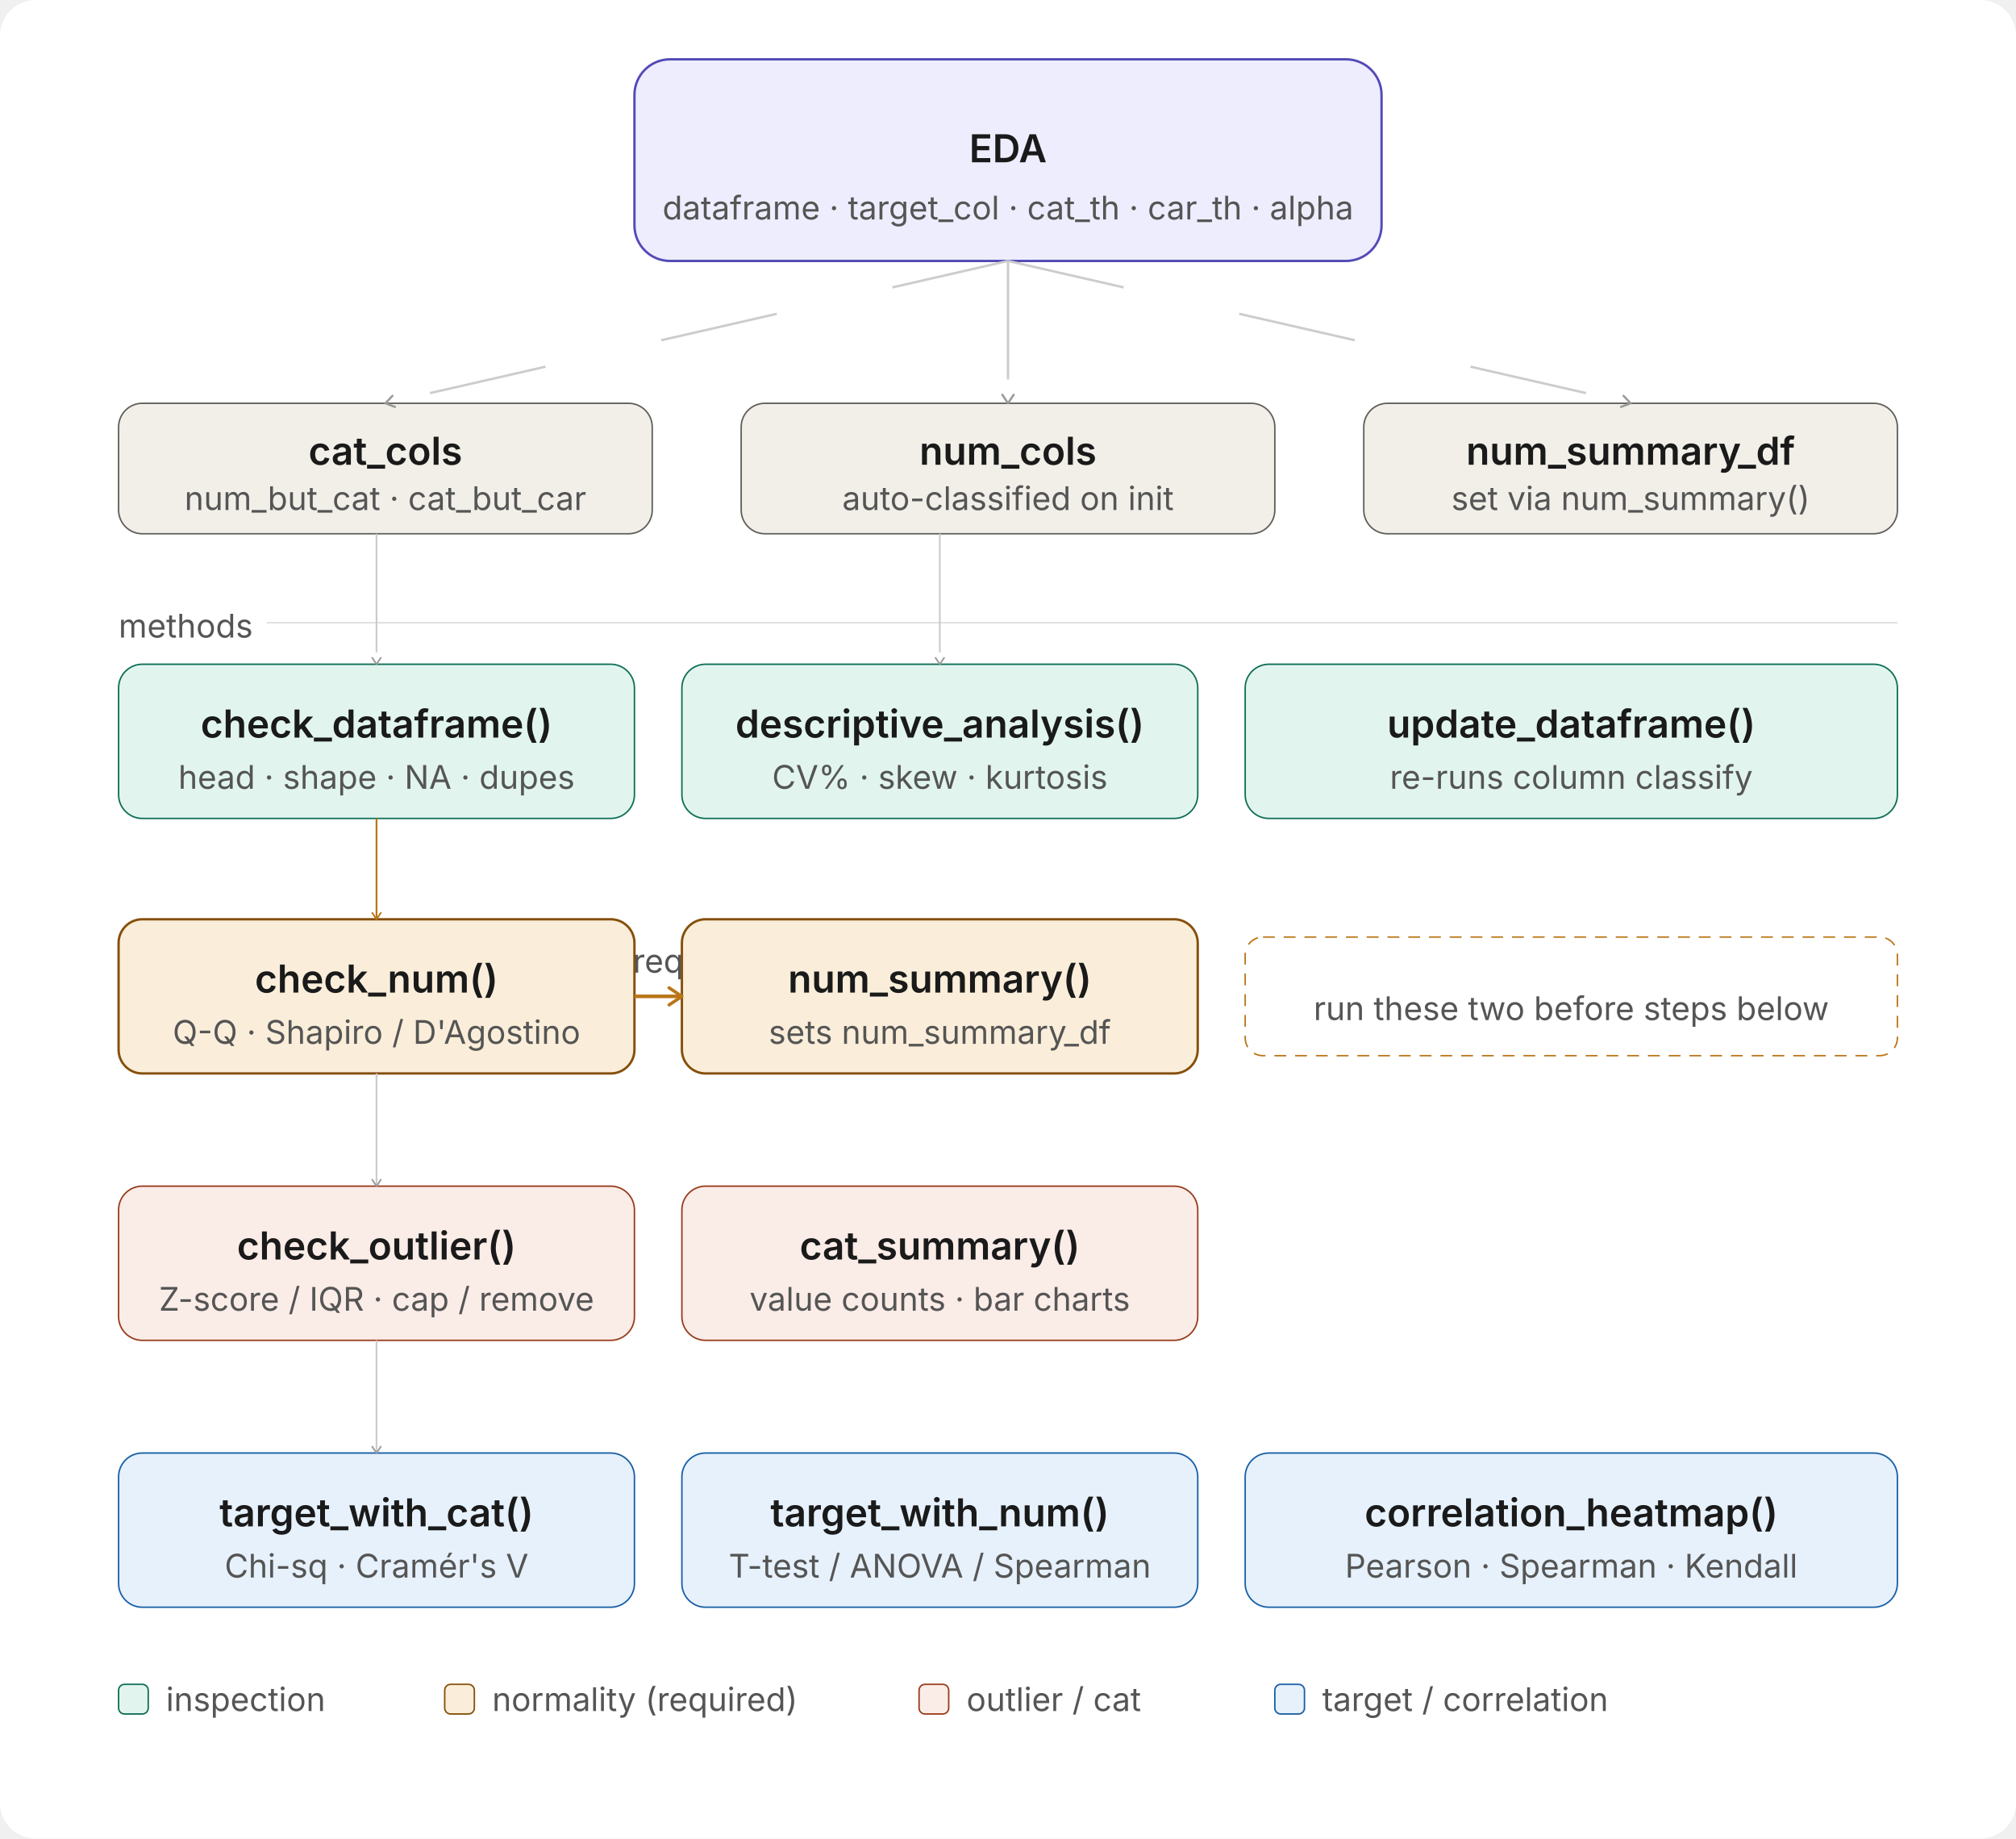
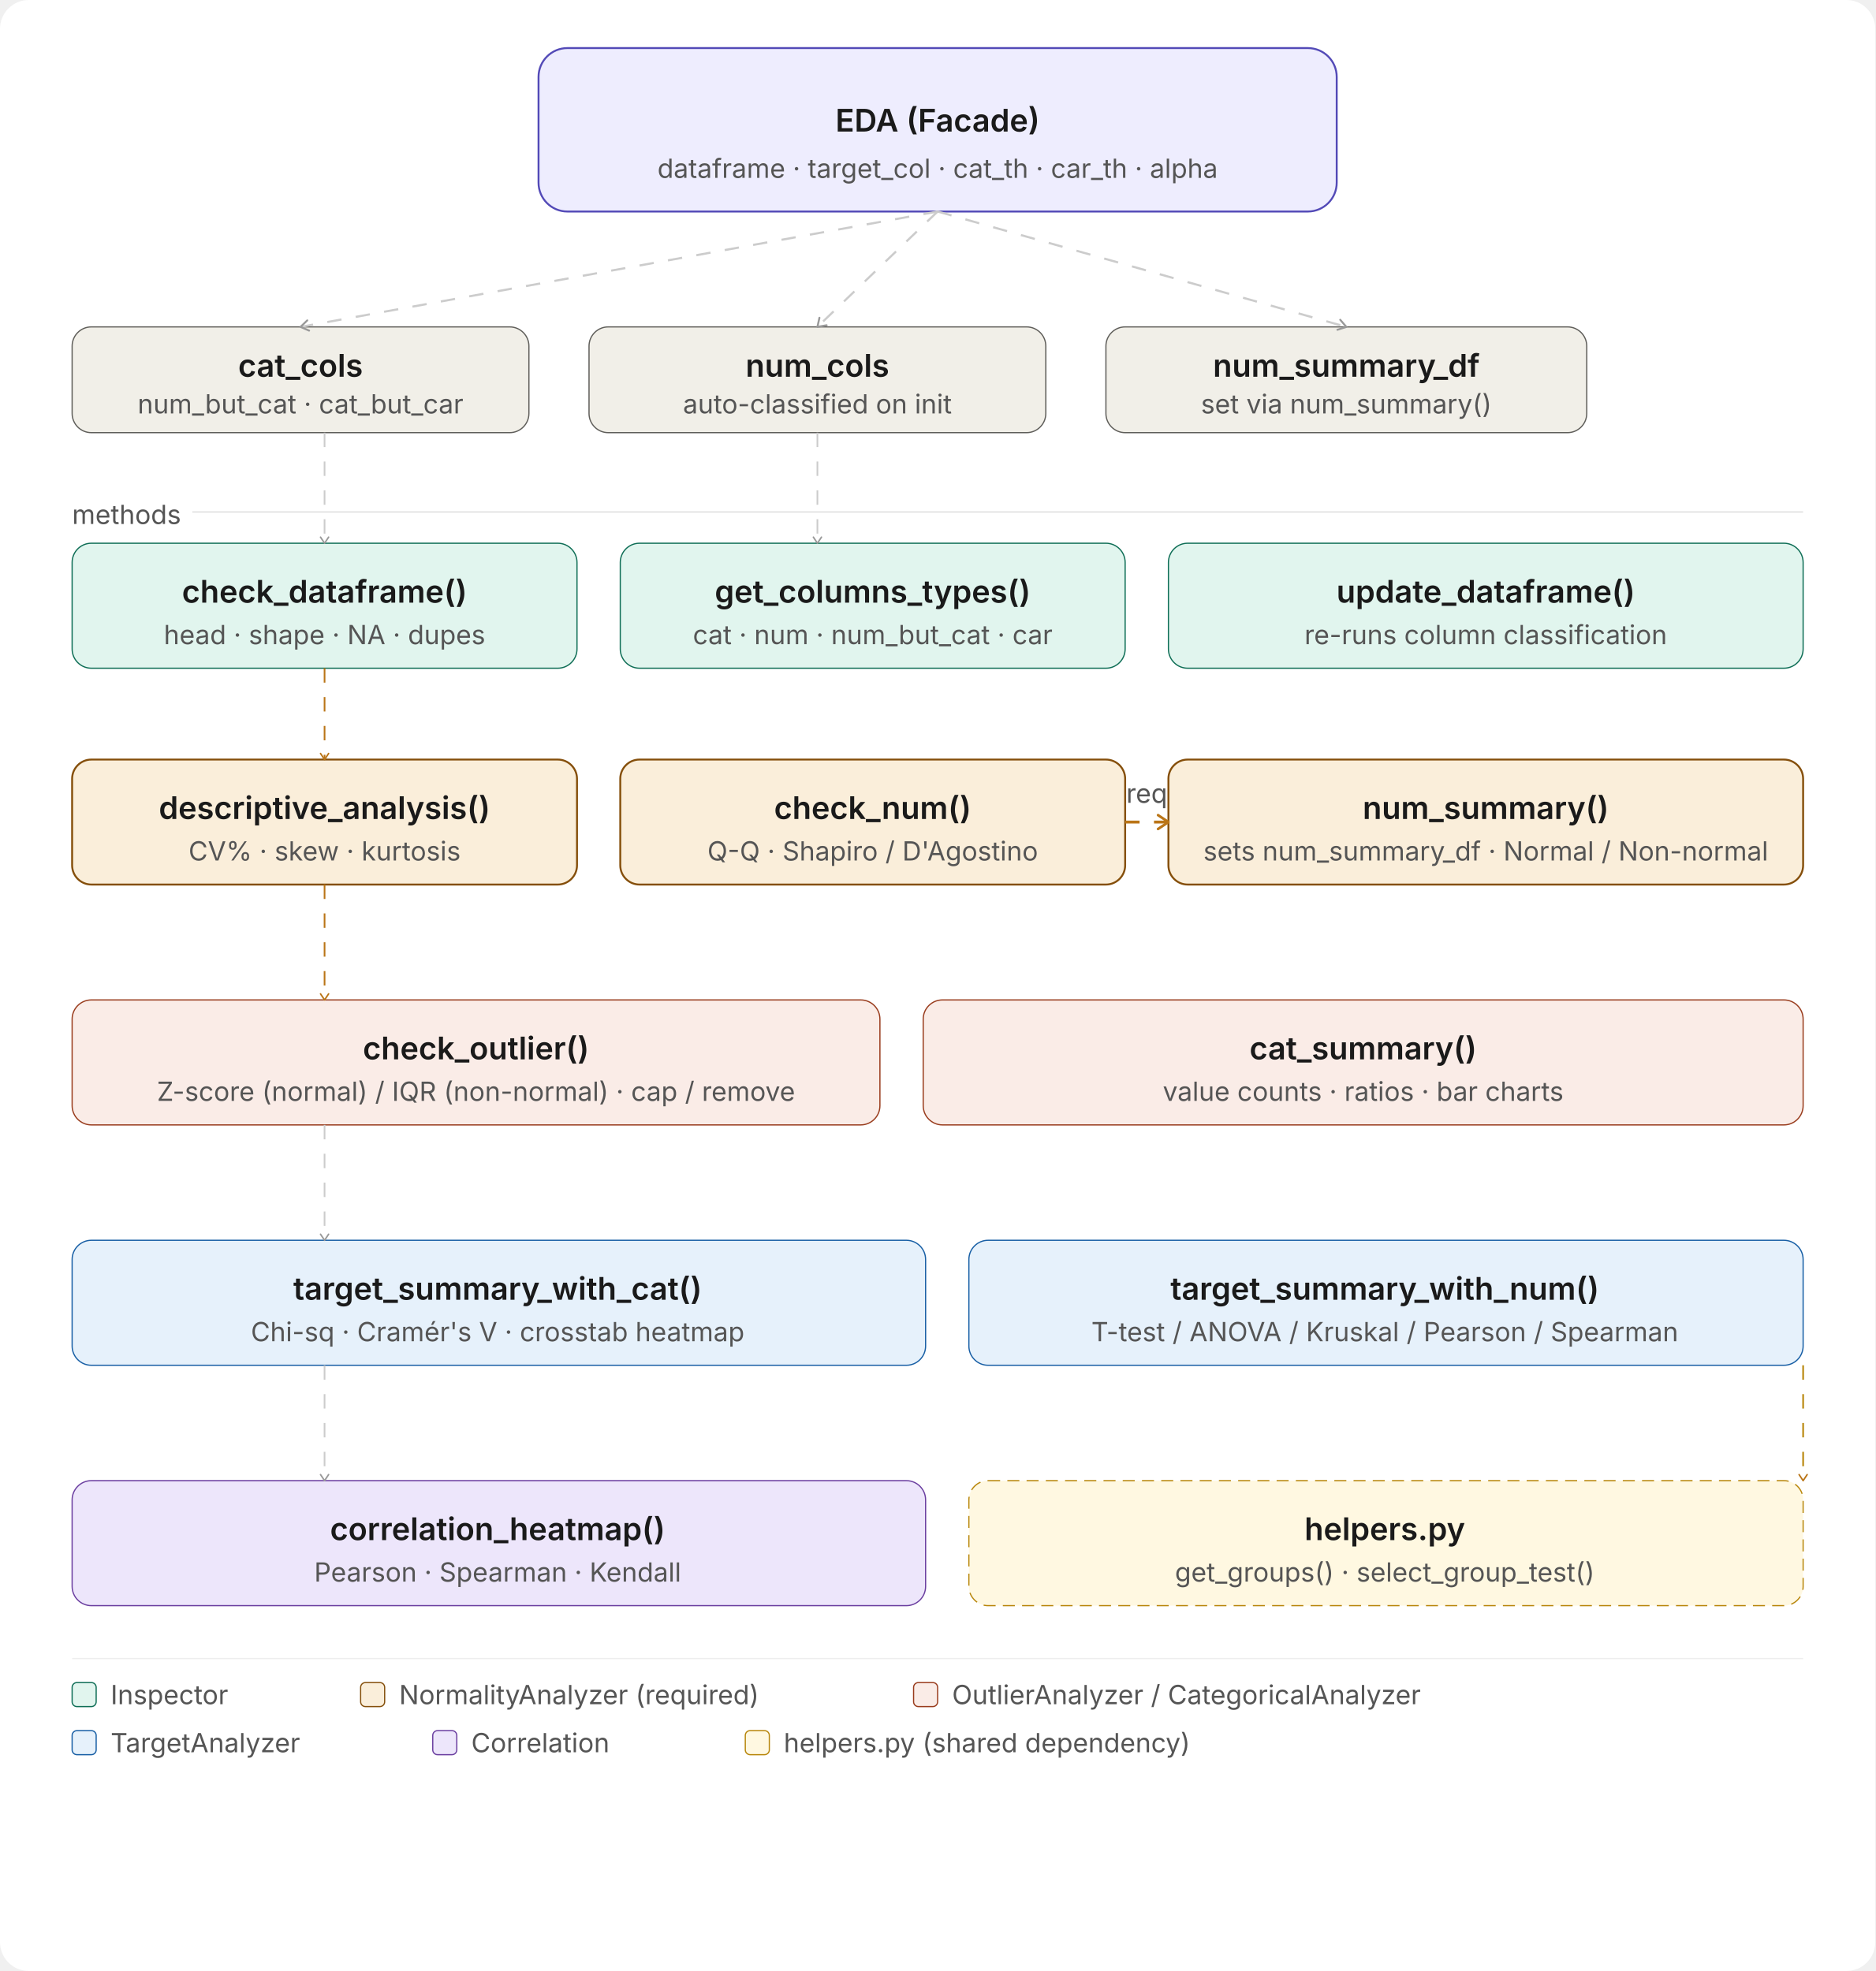
- <svg xmlns="http://www.w3.org/2000/svg" width="100%" viewBox="0 0 680 620">
+ <svg xmlns="http://www.w3.org/2000/svg" width="100%" viewBox="0 0 780 820">
  <defs>
    <style>
    @keyframes fadeSlideIn {
      from { opacity: 0; transform: translateY(6px); }
      to   { opacity: 1; transform: translateY(0); }
    }
    @keyframes connDraw {
      from { stroke-dashoffset: 40; opacity: 0; }
      to   { stroke-dashoffset: 0;  opacity: 1; }
    }
+     @keyframes flow {
+       from { stroke-dashoffset: 24; }
+       to   { stroke-dashoffset: 0; }
+     }
+     @keyframes flowAmber {
+       from { stroke-dashoffset: 24; }
+       to   { stroke-dashoffset: 0; }
+     }
    @media (prefers-reduced-motion: no-preference) {
-       .cls-box { animation: fadeSlideIn 0.4s ease both; }
+       .cls-box  { animation: fadeSlideIn 0.4s ease both; }
      .cls-conn { animation: connDraw 0.35s ease both; }
+       .flow-line       { animation: connDraw 0.35s ease both, flow 1.2s linear infinite; }
+       .flow-line-amber { animation: connDraw 0.35s ease both, flowAmber 1.2s linear infinite; }
    }
    text { font-family: -apple-system, BlinkMacSystemFont, "Segoe UI", sans-serif; fill: #1a1a1a; }
    .th  { font-size: 13px; font-weight: 600; }
    .ts  { font-size: 11px; font-weight: 400; fill: #555; }

    .cls-box-1  { animation-delay: 0.05s; }
    .cls-box-2  { animation-delay: 0.15s; }
    .cls-box-3  { animation-delay: 0.25s; }
    .cls-box-4  { animation-delay: 0.35s; }
    .cls-box-5  { animation-delay: 0.45s; }
    .cls-box-6  { animation-delay: 0.55s; }
    .cls-box-7  { animation-delay: 0.65s; }
    .cls-box-8  { animation-delay: 0.75s; }
    .cls-box-9  { animation-delay: 0.85s; }
    .cls-box-10 { animation-delay: 0.95s; }
-     .cls-conn-1 { animation-delay: 0.18s; stroke-dasharray: 40; }
-     .cls-conn-2 { animation-delay: 0.28s; stroke-dasharray: 40; }
-     .cls-conn-3 { animation-delay: 0.38s; stroke-dasharray: 40; }
-     .cls-conn-4 { animation-delay: 0.48s; stroke-dasharray: 40; }
-     .cls-conn-5 { animation-delay: 0.58s; stroke-dasharray: 40; }
-     .cls-conn-6 { animation-delay: 0.68s; stroke-dasharray: 40; }
-     .cls-conn-7 { animation-delay: 0.78s; stroke-dasharray: 40; }
-     .cls-conn-8 { animation-delay: 0.88s; stroke-dasharray: 40; }
-     .cls-conn-9 { animation-delay: 0.98s; stroke-dasharray: 40; }
+     .cls-box-11 { animation-delay: 1.05s; }
+     .cls-box-12 { animation-delay: 1.15s; }
+     .cls-box-13 { animation-delay: 1.25s; }
+ 
+     /* flow lines — each offset so the pulse ripples down in order */
+     .fl-1  { stroke-dasharray: 6 6; animation-delay: 0.18s; }
+     .fl-2  { stroke-dasharray: 6 6; animation-delay: 0.28s; }
+     .fl-3  { stroke-dasharray: 6 6; animation-delay: 0.38s; }
+     .fl-4  { stroke-dasharray: 6 6; animation-delay: 0.48s; }
+     .fl-5  { stroke-dasharray: 6 6; animation-delay: 0.58s; }
+     .fl-6  { stroke-dasharray: 6 6; animation-delay: 0.68s; }
+     .fl-7  { stroke-dasharray: 6 6; animation-delay: 0.78s; }
+     .fl-8  { stroke-dasharray: 6 6; animation-delay: 0.88s; }
+     .fl-9  { stroke-dasharray: 6 6; animation-delay: 0.98s; }
+     .fl-a1 { stroke-dasharray: 6 6; animation-delay: 0.48s; }
+     .fl-a2 { stroke-dasharray: 6 6; animation-delay: 0.58s; }
+     .fl-a3 { stroke-dasharray: 6 6; animation-delay: 0.68s; }
  </style>
    <marker id="arr" viewBox="0 0 10 10" refX="8" refY="5" markerWidth="6" markerHeight="6" orient="auto-start-reverse">
      <path d="M2 1L8 5L2 9" fill="none" stroke="#999" stroke-width="1.5" stroke-linecap="round" stroke-linejoin="round" />
    </marker>
    <marker id="arr-amber" viewBox="0 0 10 10" refX="8" refY="5" markerWidth="6" markerHeight="6" orient="auto-start-reverse">
      <path d="M2 1L8 5L2 9" fill="none" stroke="#BA7517" stroke-width="1.5" stroke-linecap="round" stroke-linejoin="round" />
    </marker>
  </defs>
-   <rect width="680" height="620" fill="#ffffff" rx="12" />
+   <rect width="780" height="820" fill="#ffffff" rx="12" />
  <g class="cls-box cls-box-1">
-     <rect x="214" y="20" width="252" height="68" rx="12" fill="#EEEDFE" stroke="#534AB7" stroke-width="0.8" />
-     <text class="th" x="340" y="50" text-anchor="middle" dominant-baseline="central" fill="#26215C">EDA</text>
-     <text class="ts" x="340" y="70" text-anchor="middle" dominant-baseline="central" fill="#534AB7">dataframe · target_col · cat_th · car_th · alpha</text>
+     <rect x="224" y="20" width="332" height="68" rx="12" fill="#EEEDFE" stroke="#534AB7" stroke-width="0.8" />
+     <text class="th" x="390" y="50" text-anchor="middle" dominant-baseline="central" fill="#26215C">EDA  (Facade)</text>
+     <text class="ts" x="390" y="70" text-anchor="middle" dominant-baseline="central" fill="#534AB7">dataframe · target_col · cat_th · car_th · alpha</text>
  </g>
  <g class="cls-box cls-box-2">
-     <rect x="40" y="136" width="180" height="44" rx="8" fill="#F1EFE8" stroke="#5F5E5A" stroke-width="0.5" />
-     <text class="th" x="130" y="152" text-anchor="middle" dominant-baseline="central" fill="#2C2C2A">cat_cols</text>
-     <text class="ts" x="130" y="168" text-anchor="middle" dominant-baseline="central" fill="#5F5E5A">num_but_cat · cat_but_car</text>
+     <rect x="30" y="136" width="190" height="44" rx="8" fill="#F1EFE8" stroke="#5F5E5A" stroke-width="0.5" />
+     <text class="th" x="125" y="152" text-anchor="middle" dominant-baseline="central" fill="#2C2C2A">cat_cols</text>
+     <text class="ts" x="125" y="168" text-anchor="middle" dominant-baseline="central" fill="#5F5E5A">num_but_cat · cat_but_car</text>
  </g>
  <g class="cls-box cls-box-3">
-     <rect x="250" y="136" width="180" height="44" rx="8" fill="#F1EFE8" stroke="#5F5E5A" stroke-width="0.5" />
+     <rect x="245" y="136" width="190" height="44" rx="8" fill="#F1EFE8" stroke="#5F5E5A" stroke-width="0.5" />
    <text class="th" x="340" y="152" text-anchor="middle" dominant-baseline="central" fill="#2C2C2A">num_cols</text>
    <text class="ts" x="340" y="168" text-anchor="middle" dominant-baseline="central" fill="#5F5E5A">auto-classified on init</text>
  </g>
  <g class="cls-box cls-box-4">
-     <rect x="460" y="136" width="180" height="44" rx="8" fill="#F1EFE8" stroke="#5F5E5A" stroke-width="0.5" />
-     <text class="th" x="550" y="152" text-anchor="middle" dominant-baseline="central" fill="#2C2C2A">num_summary_df</text>
-     <text class="ts" x="550" y="168" text-anchor="middle" dominant-baseline="central" fill="#5F5E5A">set via num_summary()</text>
+     <rect x="460" y="136" width="200" height="44" rx="8" fill="#F1EFE8" stroke="#5F5E5A" stroke-width="0.5" />
+     <text class="th" x="560" y="152" text-anchor="middle" dominant-baseline="central" fill="#2C2C2A">num_summary_df</text>
+     <text class="ts" x="560" y="168" text-anchor="middle" dominant-baseline="central" fill="#5F5E5A">set via num_summary()</text>
  </g>
-   <line class="cls-conn cls-conn-1" x1="340" y1="88" x2="130" y2="136" stroke="#ccc" stroke-width="0.8" fill="none" marker-end="url(#arr)" />
-   <line class="cls-conn cls-conn-2" x1="340" y1="88" x2="340" y2="136" stroke="#ccc" stroke-width="0.8" fill="none" marker-end="url(#arr)" />
-   <line class="cls-conn cls-conn-3" x1="340" y1="88" x2="550" y2="136" stroke="#ccc" stroke-width="0.8" fill="none" marker-end="url(#arr)" />
-   <text class="ts" x="40" y="215" fill="#aaa">methods</text>
-   <line x1="90" y1="210" x2="640" y2="210" stroke="#ddd" stroke-width="0.5" />
+   <line class="flow-line fl-1" x1="390" y1="88" x2="125" y2="136" stroke="#ccc" stroke-width="0.9" fill="none" marker-end="url(#arr)" />
+   <line class="flow-line fl-2" x1="390" y1="88" x2="340" y2="136" stroke="#ccc" stroke-width="0.9" fill="none" marker-end="url(#arr)" />
+   <line class="flow-line fl-3" x1="390" y1="88" x2="560" y2="136" stroke="#ccc" stroke-width="0.9" fill="none" marker-end="url(#arr)" />
+   <text class="ts" x="30" y="218" fill="#aaa">methods</text>
+   <line x1="80" y1="213" x2="750" y2="213" stroke="#ddd" stroke-width="0.5" />
  <g class="cls-box cls-box-5">
-     <rect x="40" y="224" width="174" height="52" rx="8" fill="#E1F5EE" stroke="#0F6E56" stroke-width="0.5" />
-     <text class="th" x="127" y="244" text-anchor="middle" dominant-baseline="central" fill="#04342C">check_dataframe()</text>
-     <text class="ts" x="127" y="262" text-anchor="middle" dominant-baseline="central" fill="#0F6E56">head · shape · NA · dupes</text>
+     <rect x="30" y="226" width="210" height="52" rx="8" fill="#E1F5EE" stroke="#0F6E56" stroke-width="0.5" />
+     <text class="th" x="135" y="246" text-anchor="middle" dominant-baseline="central" fill="#04342C">check_dataframe()</text>
+     <text class="ts" x="135" y="264" text-anchor="middle" dominant-baseline="central" fill="#0F6E56">head · shape · NA · dupes</text>
  </g>
  <g class="cls-box cls-box-5">
-     <rect x="230" y="224" width="174" height="52" rx="8" fill="#E1F5EE" stroke="#0F6E56" stroke-width="0.5" />
-     <text class="th" x="317" y="244" text-anchor="middle" dominant-baseline="central" fill="#04342C">descriptive_analysis()</text>
-     <text class="ts" x="317" y="262" text-anchor="middle" dominant-baseline="central" fill="#0F6E56">CV% · skew · kurtosis</text>
+     <rect x="258" y="226" width="210" height="52" rx="8" fill="#E1F5EE" stroke="#0F6E56" stroke-width="0.5" />
+     <text class="th" x="363" y="246" text-anchor="middle" dominant-baseline="central" fill="#04342C">get_columns_types()</text>
+     <text class="ts" x="363" y="264" text-anchor="middle" dominant-baseline="central" fill="#0F6E56">cat · num · num_but_cat · car</text>
  </g>
  <g class="cls-box cls-box-5">
-     <rect x="420" y="224" width="220" height="52" rx="8" fill="#E1F5EE" stroke="#0F6E56" stroke-width="0.5" />
-     <text class="th" x="530" y="244" text-anchor="middle" dominant-baseline="central" fill="#04342C">update_dataframe()</text>
-     <text class="ts" x="530" y="262" text-anchor="middle" dominant-baseline="central" fill="#0F6E56">re-runs column classify</text>
+     <rect x="486" y="226" width="264" height="52" rx="8" fill="#E1F5EE" stroke="#0F6E56" stroke-width="0.5" />
+     <text class="th" x="618" y="246" text-anchor="middle" dominant-baseline="central" fill="#04342C">update_dataframe()</text>
+     <text class="ts" x="618" y="264" text-anchor="middle" dominant-baseline="central" fill="#0F6E56">re-runs column classification</text>
  </g>
  <g class="cls-box cls-box-6">
-     <rect x="40" y="310" width="174" height="52" rx="8" fill="#FAEEDA" stroke="#854F0B" stroke-width="0.8" />
-     <text class="th" x="127" y="330" text-anchor="middle" dominant-baseline="central" fill="#412402">check_num()</text>
-     <text class="ts" x="127" y="348" text-anchor="middle" dominant-baseline="central" fill="#854F0B">Q-Q · Shapiro / D'Agostino</text>
+     <rect x="30" y="316" width="210" height="52" rx="8" fill="#FAEEDA" stroke="#854F0B" stroke-width="0.8" />
+     <text class="th" x="135" y="336" text-anchor="middle" dominant-baseline="central" fill="#412402">descriptive_analysis()</text>
+     <text class="ts" x="135" y="354" text-anchor="middle" dominant-baseline="central" fill="#854F0B">CV% · skew · kurtosis</text>
  </g>
  <g class="cls-box cls-box-7">
-     <rect x="230" y="310" width="174" height="52" rx="8" fill="#FAEEDA" stroke="#854F0B" stroke-width="0.8" />
-     <text class="th" x="317" y="330" text-anchor="middle" dominant-baseline="central" fill="#412402">num_summary()</text>
-     <text class="ts" x="317" y="348" text-anchor="middle" dominant-baseline="central" fill="#854F0B">sets num_summary_df</text>
-   </g>
-   <line class="cls-conn cls-conn-4" x1="214" y1="336" x2="230" y2="336" stroke="#BA7517" stroke-width="1.2" fill="none" marker-end="url(#arr-amber)" />
-   <text class="ts" x="222" y="328" text-anchor="middle" fill="#BA7517">req</text>
-   <g class="cls-box cls-box-6">
-     <rect x="420" y="316" width="220" height="40" rx="6" fill="none" stroke="#BA7517" stroke-width="0.5" stroke-dasharray="4 3" />
-     <text class="ts" x="530" y="340" text-anchor="middle" dominant-baseline="central" fill="#854F0B">run these two before steps below</text>
+     <rect x="258" y="316" width="210" height="52" rx="8" fill="#FAEEDA" stroke="#854F0B" stroke-width="0.8" />
+     <text class="th" x="363" y="336" text-anchor="middle" dominant-baseline="central" fill="#412402">check_num()</text>
+     <text class="ts" x="363" y="354" text-anchor="middle" dominant-baseline="central" fill="#854F0B">Q-Q · Shapiro / D'Agostino</text>
  </g>
  <g class="cls-box cls-box-8">
-     <rect x="40" y="400" width="174" height="52" rx="8" fill="#FAECE7" stroke="#993C1D" stroke-width="0.5" />
-     <text class="th" x="127" y="420" text-anchor="middle" dominant-baseline="central" fill="#4A1B0C">check_outlier()</text>
-     <text class="ts" x="127" y="438" text-anchor="middle" dominant-baseline="central" fill="#993C1D">Z-score / IQR · cap / remove</text>
+     <rect x="486" y="316" width="264" height="52" rx="8" fill="#FAEEDA" stroke="#854F0B" stroke-width="0.8" />
+     <text class="th" x="618" y="336" text-anchor="middle" dominant-baseline="central" fill="#412402">num_summary()</text>
+     <text class="ts" x="618" y="354" text-anchor="middle" dominant-baseline="central" fill="#854F0B">sets num_summary_df · Normal / Non-normal</text>
  </g>
-   <g class="cls-box cls-box-8">
-     <rect x="230" y="400" width="174" height="52" rx="8" fill="#FAECE7" stroke="#993C1D" stroke-width="0.5" />
-     <text class="th" x="317" y="420" text-anchor="middle" dominant-baseline="central" fill="#4A1B0C">cat_summary()</text>
-     <text class="ts" x="317" y="438" text-anchor="middle" dominant-baseline="central" fill="#993C1D">value counts · bar charts</text>
+   <line class="flow-line-amber fl-a1" x1="468" y1="342" x2="486" y2="342" stroke="#BA7517" stroke-width="1.2" fill="none" marker-end="url(#arr-amber)" />
+   <text class="ts" x="477" y="334" text-anchor="middle" fill="#BA7517">req</text>
+   <g class="cls-box cls-box-9">
+     <rect x="30" y="416" width="336" height="52" rx="8" fill="#FAECE7" stroke="#993C1D" stroke-width="0.5" />
+     <text class="th" x="198" y="436" text-anchor="middle" dominant-baseline="central" fill="#4A1B0C">check_outlier()</text>
+     <text class="ts" x="198" y="454" text-anchor="middle" dominant-baseline="central" fill="#993C1D">Z-score (normal) / IQR (non-normal) · cap / remove</text>
  </g>
  <g class="cls-box cls-box-9">
-     <rect x="40" y="490" width="174" height="52" rx="8" fill="#E6F1FB" stroke="#185FA5" stroke-width="0.5" />
-     <text class="th" x="127" y="510" text-anchor="middle" dominant-baseline="central" fill="#042C53">target_with_cat()</text>
-     <text class="ts" x="127" y="528" text-anchor="middle" dominant-baseline="central" fill="#185FA5">Chi-sq · Cramér's V</text>
-   </g>
-   <g class="cls-box cls-box-9">
-     <rect x="230" y="490" width="174" height="52" rx="8" fill="#E6F1FB" stroke="#185FA5" stroke-width="0.5" />
-     <text class="th" x="317" y="510" text-anchor="middle" dominant-baseline="central" fill="#042C53">target_with_num()</text>
-     <text class="ts" x="317" y="528" text-anchor="middle" dominant-baseline="central" fill="#185FA5">T-test / ANOVA / Spearman</text>
+     <rect x="384" y="416" width="366" height="52" rx="8" fill="#FAECE7" stroke="#993C1D" stroke-width="0.5" />
+     <text class="th" x="567" y="436" text-anchor="middle" dominant-baseline="central" fill="#4A1B0C">cat_summary()</text>
+     <text class="ts" x="567" y="454" text-anchor="middle" dominant-baseline="central" fill="#993C1D">value counts · ratios · bar charts</text>
  </g>
  <g class="cls-box cls-box-10">
-     <rect x="420" y="490" width="220" height="52" rx="8" fill="#E6F1FB" stroke="#185FA5" stroke-width="0.5" />
-     <text class="th" x="530" y="510" text-anchor="middle" dominant-baseline="central" fill="#042C53">correlation_heatmap()</text>
-     <text class="ts" x="530" y="528" text-anchor="middle" dominant-baseline="central" fill="#185FA5">Pearson · Spearman · Kendall</text>
+     <rect x="30" y="516" width="355" height="52" rx="8" fill="#E6F1FB" stroke="#185FA5" stroke-width="0.5" />
+     <text class="th" x="207" y="536" text-anchor="middle" dominant-baseline="central" fill="#042C53">target_summary_with_cat()</text>
+     <text class="ts" x="207" y="554" text-anchor="middle" dominant-baseline="central" fill="#185FA5">Chi-sq · Cramér's V · crosstab heatmap</text>
  </g>
-   <line class="cls-conn cls-conn-5" x1="127" y1="180" x2="127" y2="224" stroke="#ccc" stroke-width="0.6" fill="none" marker-end="url(#arr)" />
-   <line class="cls-conn cls-conn-6" x1="317" y1="180" x2="317" y2="224" stroke="#ccc" stroke-width="0.6" fill="none" marker-end="url(#arr)" />
-   <line class="cls-conn cls-conn-7" x1="127" y1="276" x2="127" y2="310" stroke="#BA7517" stroke-width="0.6" fill="none" marker-end="url(#arr-amber)" />
-   <line class="cls-conn cls-conn-8" x1="127" y1="362" x2="127" y2="400" stroke="#ccc" stroke-width="0.6" fill="none" marker-end="url(#arr)" />
-   <line class="cls-conn cls-conn-9" x1="127" y1="452" x2="127" y2="490" stroke="#ccc" stroke-width="0.6" fill="none" marker-end="url(#arr)" />
-   <rect x="40" y="568" width="10" height="10" rx="2" fill="#E1F5EE" stroke="#0F6E56" stroke-width="0.5" />
-   <text class="ts" x="56" y="577" fill="#555">inspection</text>
-   <rect x="150" y="568" width="10" height="10" rx="2" fill="#FAEEDA" stroke="#854F0B" stroke-width="0.5" />
-   <text class="ts" x="166" y="577" fill="#555">normality (required)</text>
-   <rect x="310" y="568" width="10" height="10" rx="2" fill="#FAECE7" stroke="#993C1D" stroke-width="0.5" />
-   <text class="ts" x="326" y="577" fill="#555">outlier / cat</text>
-   <rect x="430" y="568" width="10" height="10" rx="2" fill="#E6F1FB" stroke="#185FA5" stroke-width="0.5" />
-   <text class="ts" x="446" y="577" fill="#555">target / correlation</text>
+   <g class="cls-box cls-box-11">
+     <rect x="403" y="516" width="347" height="52" rx="8" fill="#E6F1FB" stroke="#185FA5" stroke-width="0.5" />
+     <text class="th" x="576" y="536" text-anchor="middle" dominant-baseline="central" fill="#042C53">target_summary_with_num()</text>
+     <text class="ts" x="576" y="554" text-anchor="middle" dominant-baseline="central" fill="#185FA5">T-test / ANOVA / Kruskal / Pearson / Spearman</text>
+   </g>
+   <g class="cls-box cls-box-12">
+     <rect x="30" y="616" width="355" height="52" rx="8" fill="#EDE6FB" stroke="#6B3FA0" stroke-width="0.5" />
+     <text class="th" x="207" y="636" text-anchor="middle" dominant-baseline="central" fill="#2E1760">correlation_heatmap()</text>
+     <text class="ts" x="207" y="654" text-anchor="middle" dominant-baseline="central" fill="#6B3FA0">Pearson · Spearman · Kendall</text>
+   </g>
+   <g class="cls-box cls-box-13">
+     <rect x="403" y="616" width="347" height="52" rx="8" fill="#FFF8E1" stroke="#B8860B" stroke-width="0.5" stroke-dasharray="5 3" />
+     <text class="th" x="576" y="636" text-anchor="middle" dominant-baseline="central" fill="#5C4000">helpers.py</text>
+     <text class="ts" x="576" y="654" text-anchor="middle" dominant-baseline="central" fill="#B8860B">get_groups() · select_group_test()</text>
+   </g>
+   <line class="flow-line fl-4" x1="135" y1="180" x2="135" y2="226" stroke="#ccc" stroke-width="0.7" fill="none" marker-end="url(#arr)" />
+   <line class="flow-line fl-4" x1="340" y1="180" x2="340" y2="226" stroke="#ccc" stroke-width="0.7" fill="none" marker-end="url(#arr)" />
+   <line class="flow-line fl-5" x1="135" y1="278" x2="135" y2="316" stroke="#BA7517" stroke-width="0.7" fill="none" marker-end="url(#arr-amber)" />
+   <line class="flow-line-amber fl-a2" x1="135" y1="368" x2="135" y2="416" stroke="#BA7517" stroke-width="0.7" fill="none" marker-end="url(#arr-amber)" />
+   <line class="flow-line fl-6" x1="135" y1="468" x2="135" y2="516" stroke="#ccc" stroke-width="0.7" fill="none" marker-end="url(#arr)" />
+   <line class="flow-line fl-7" x1="135" y1="568" x2="135" y2="616" stroke="#ccc" stroke-width="0.7" fill="none" marker-end="url(#arr)" />
+   <line class="flow-line-amber fl-a3" x1="750" y1="568" x2="750" y2="616" stroke="#B8860B" stroke-width="0.7" stroke-dasharray="4 3" fill="none" marker-end="url(#arr-amber)" />
+   <line x1="30" y1="690" x2="750" y2="690" stroke="#eee" stroke-width="0.5" />
+   <rect x="30" y="700" width="10" height="10" rx="2" fill="#E1F5EE" stroke="#0F6E56" stroke-width="0.5" />
+   <text class="ts" x="46" y="709" fill="#555">Inspector</text>
+   <rect x="150" y="700" width="10" height="10" rx="2" fill="#FAEEDA" stroke="#854F0B" stroke-width="0.5" />
+   <text class="ts" x="166" y="709" fill="#555">NormalityAnalyzer (required)</text>
+   <rect x="380" y="700" width="10" height="10" rx="2" fill="#FAECE7" stroke="#993C1D" stroke-width="0.5" />
+   <text class="ts" x="396" y="709" fill="#555">OutlierAnalyzer / CategoricalAnalyzer</text>
+   <rect x="30" y="720" width="10" height="10" rx="2" fill="#E6F1FB" stroke="#185FA5" stroke-width="0.5" />
+   <text class="ts" x="46" y="729" fill="#555">TargetAnalyzer</text>
+   <rect x="180" y="720" width="10" height="10" rx="2" fill="#EDE6FB" stroke="#6B3FA0" stroke-width="0.5" />
+   <text class="ts" x="196" y="729" fill="#555">Correlation</text>
+   <rect x="310" y="720" width="10" height="10" rx="2" fill="#FFF8E1" stroke="#B8860B" stroke-width="0.5" />
+   <text class="ts" x="326" y="729" fill="#555">helpers.py (shared dependency)</text>
</svg>
